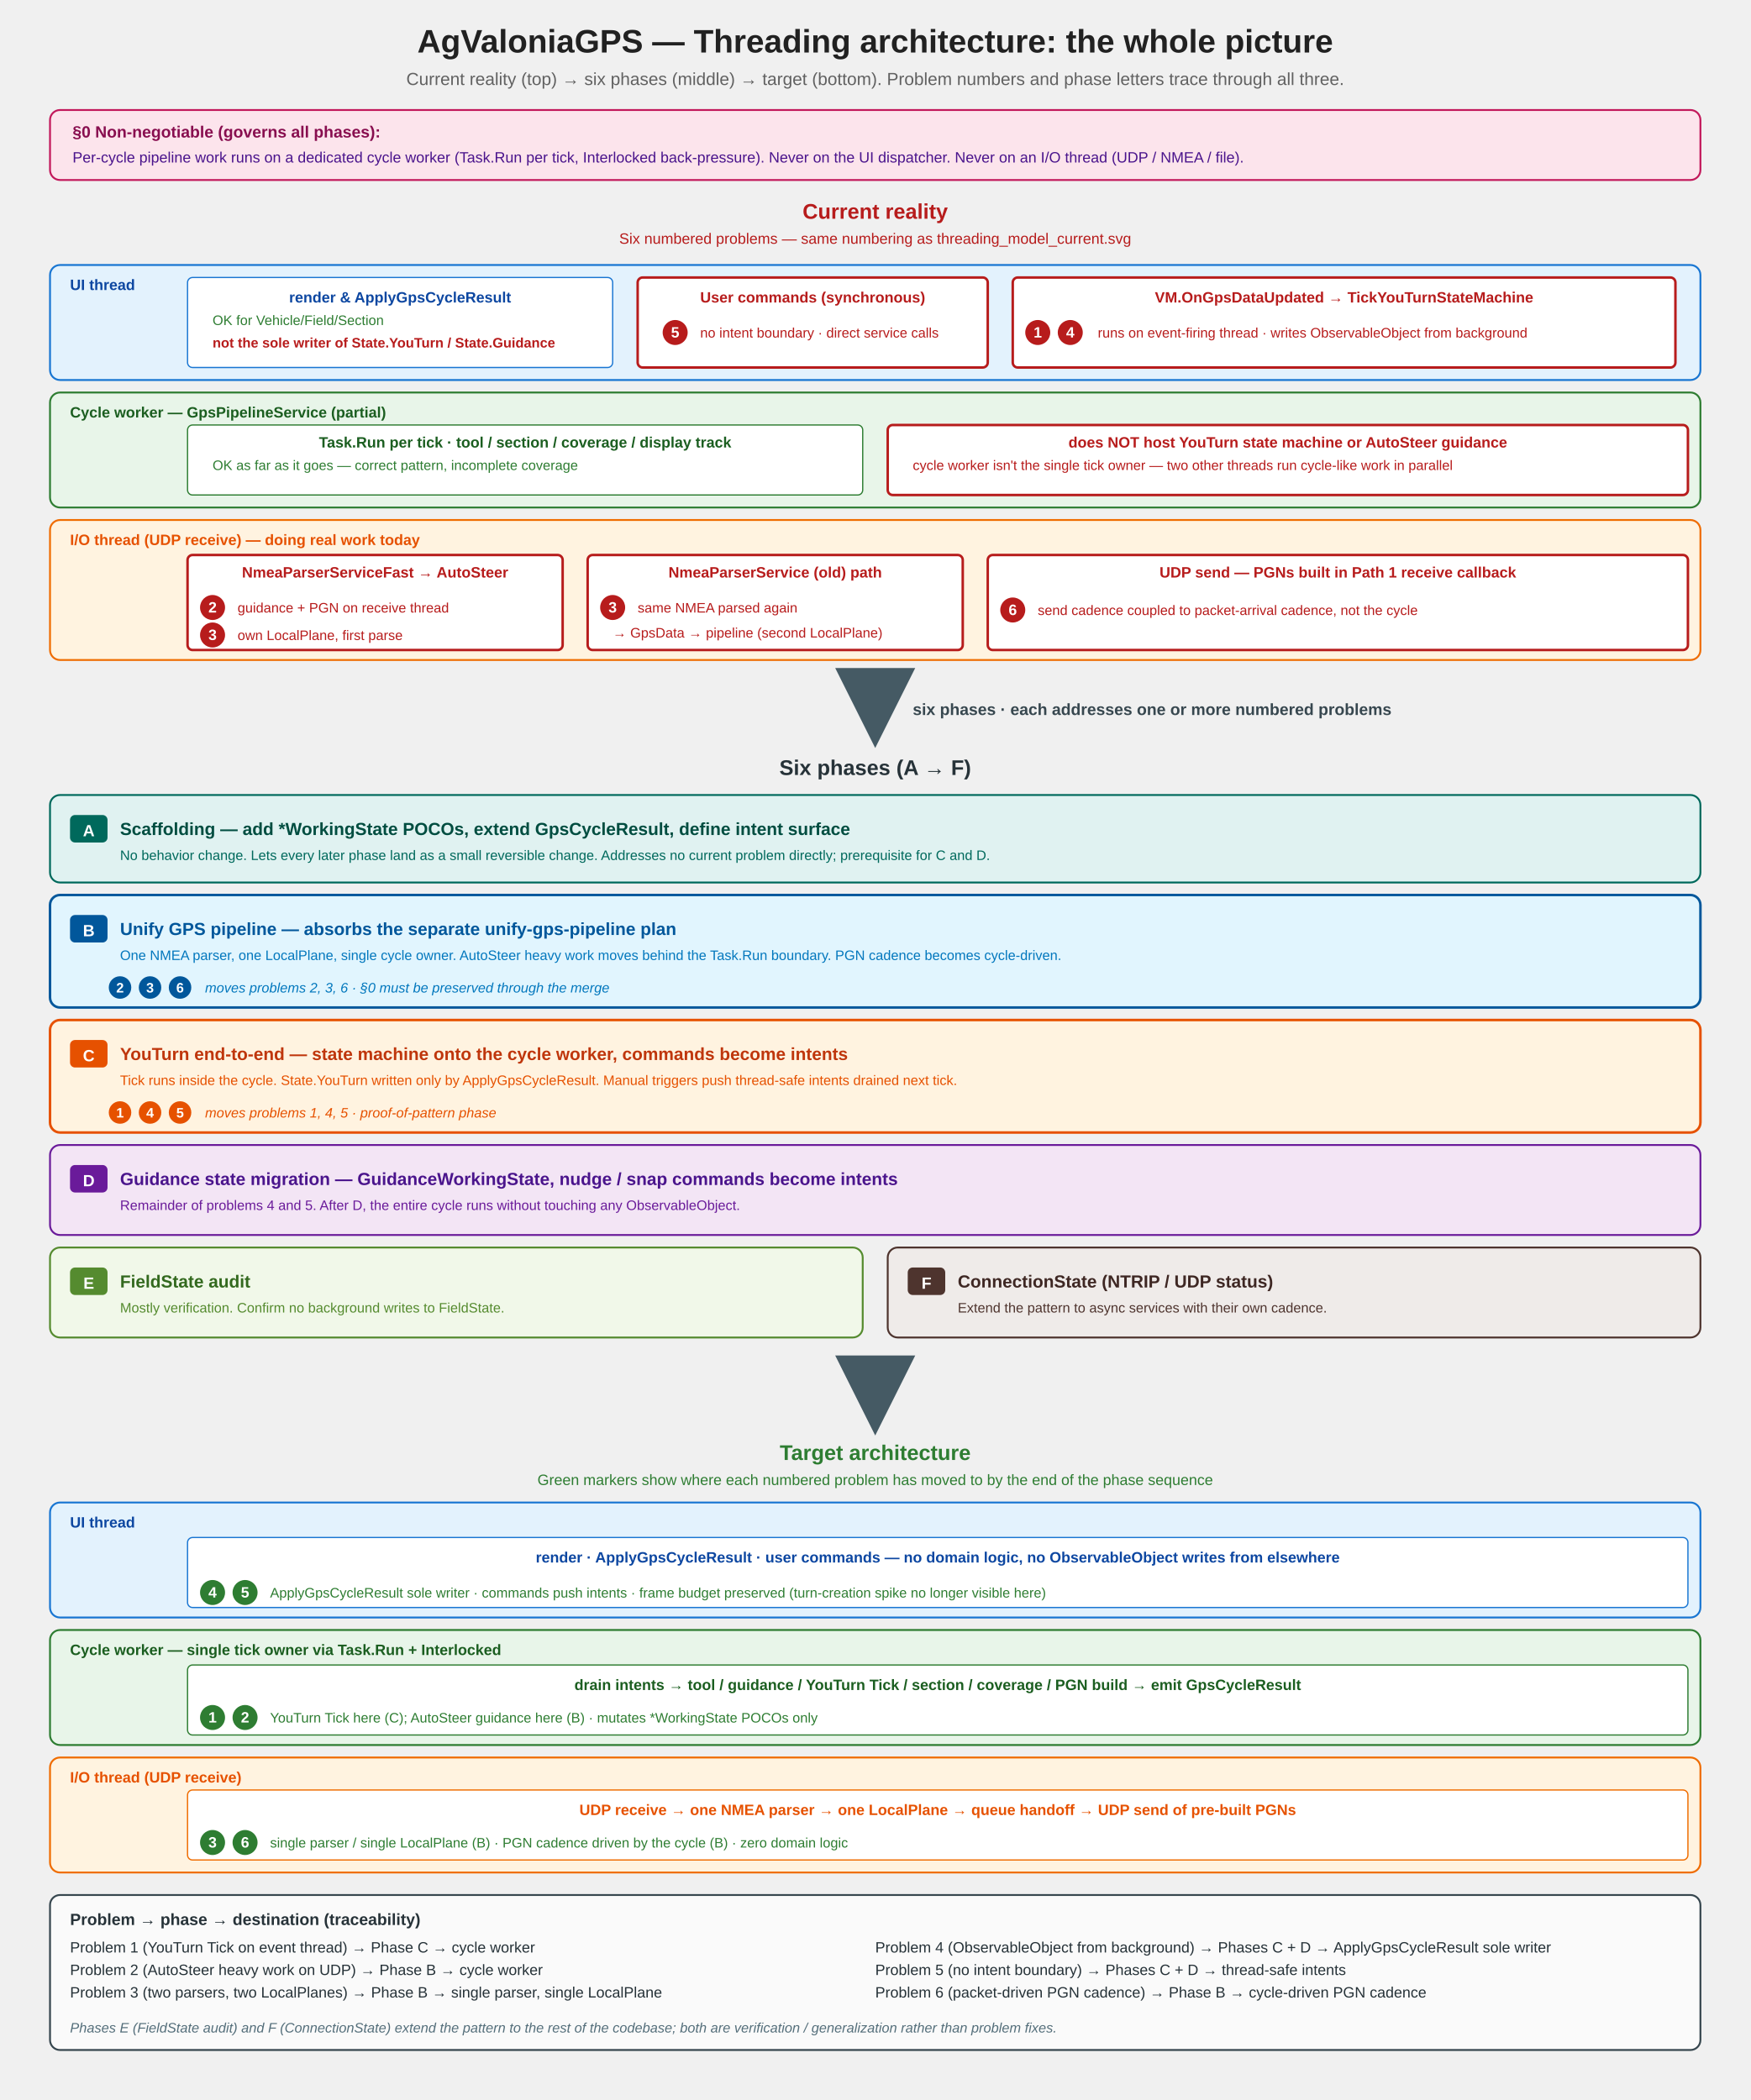
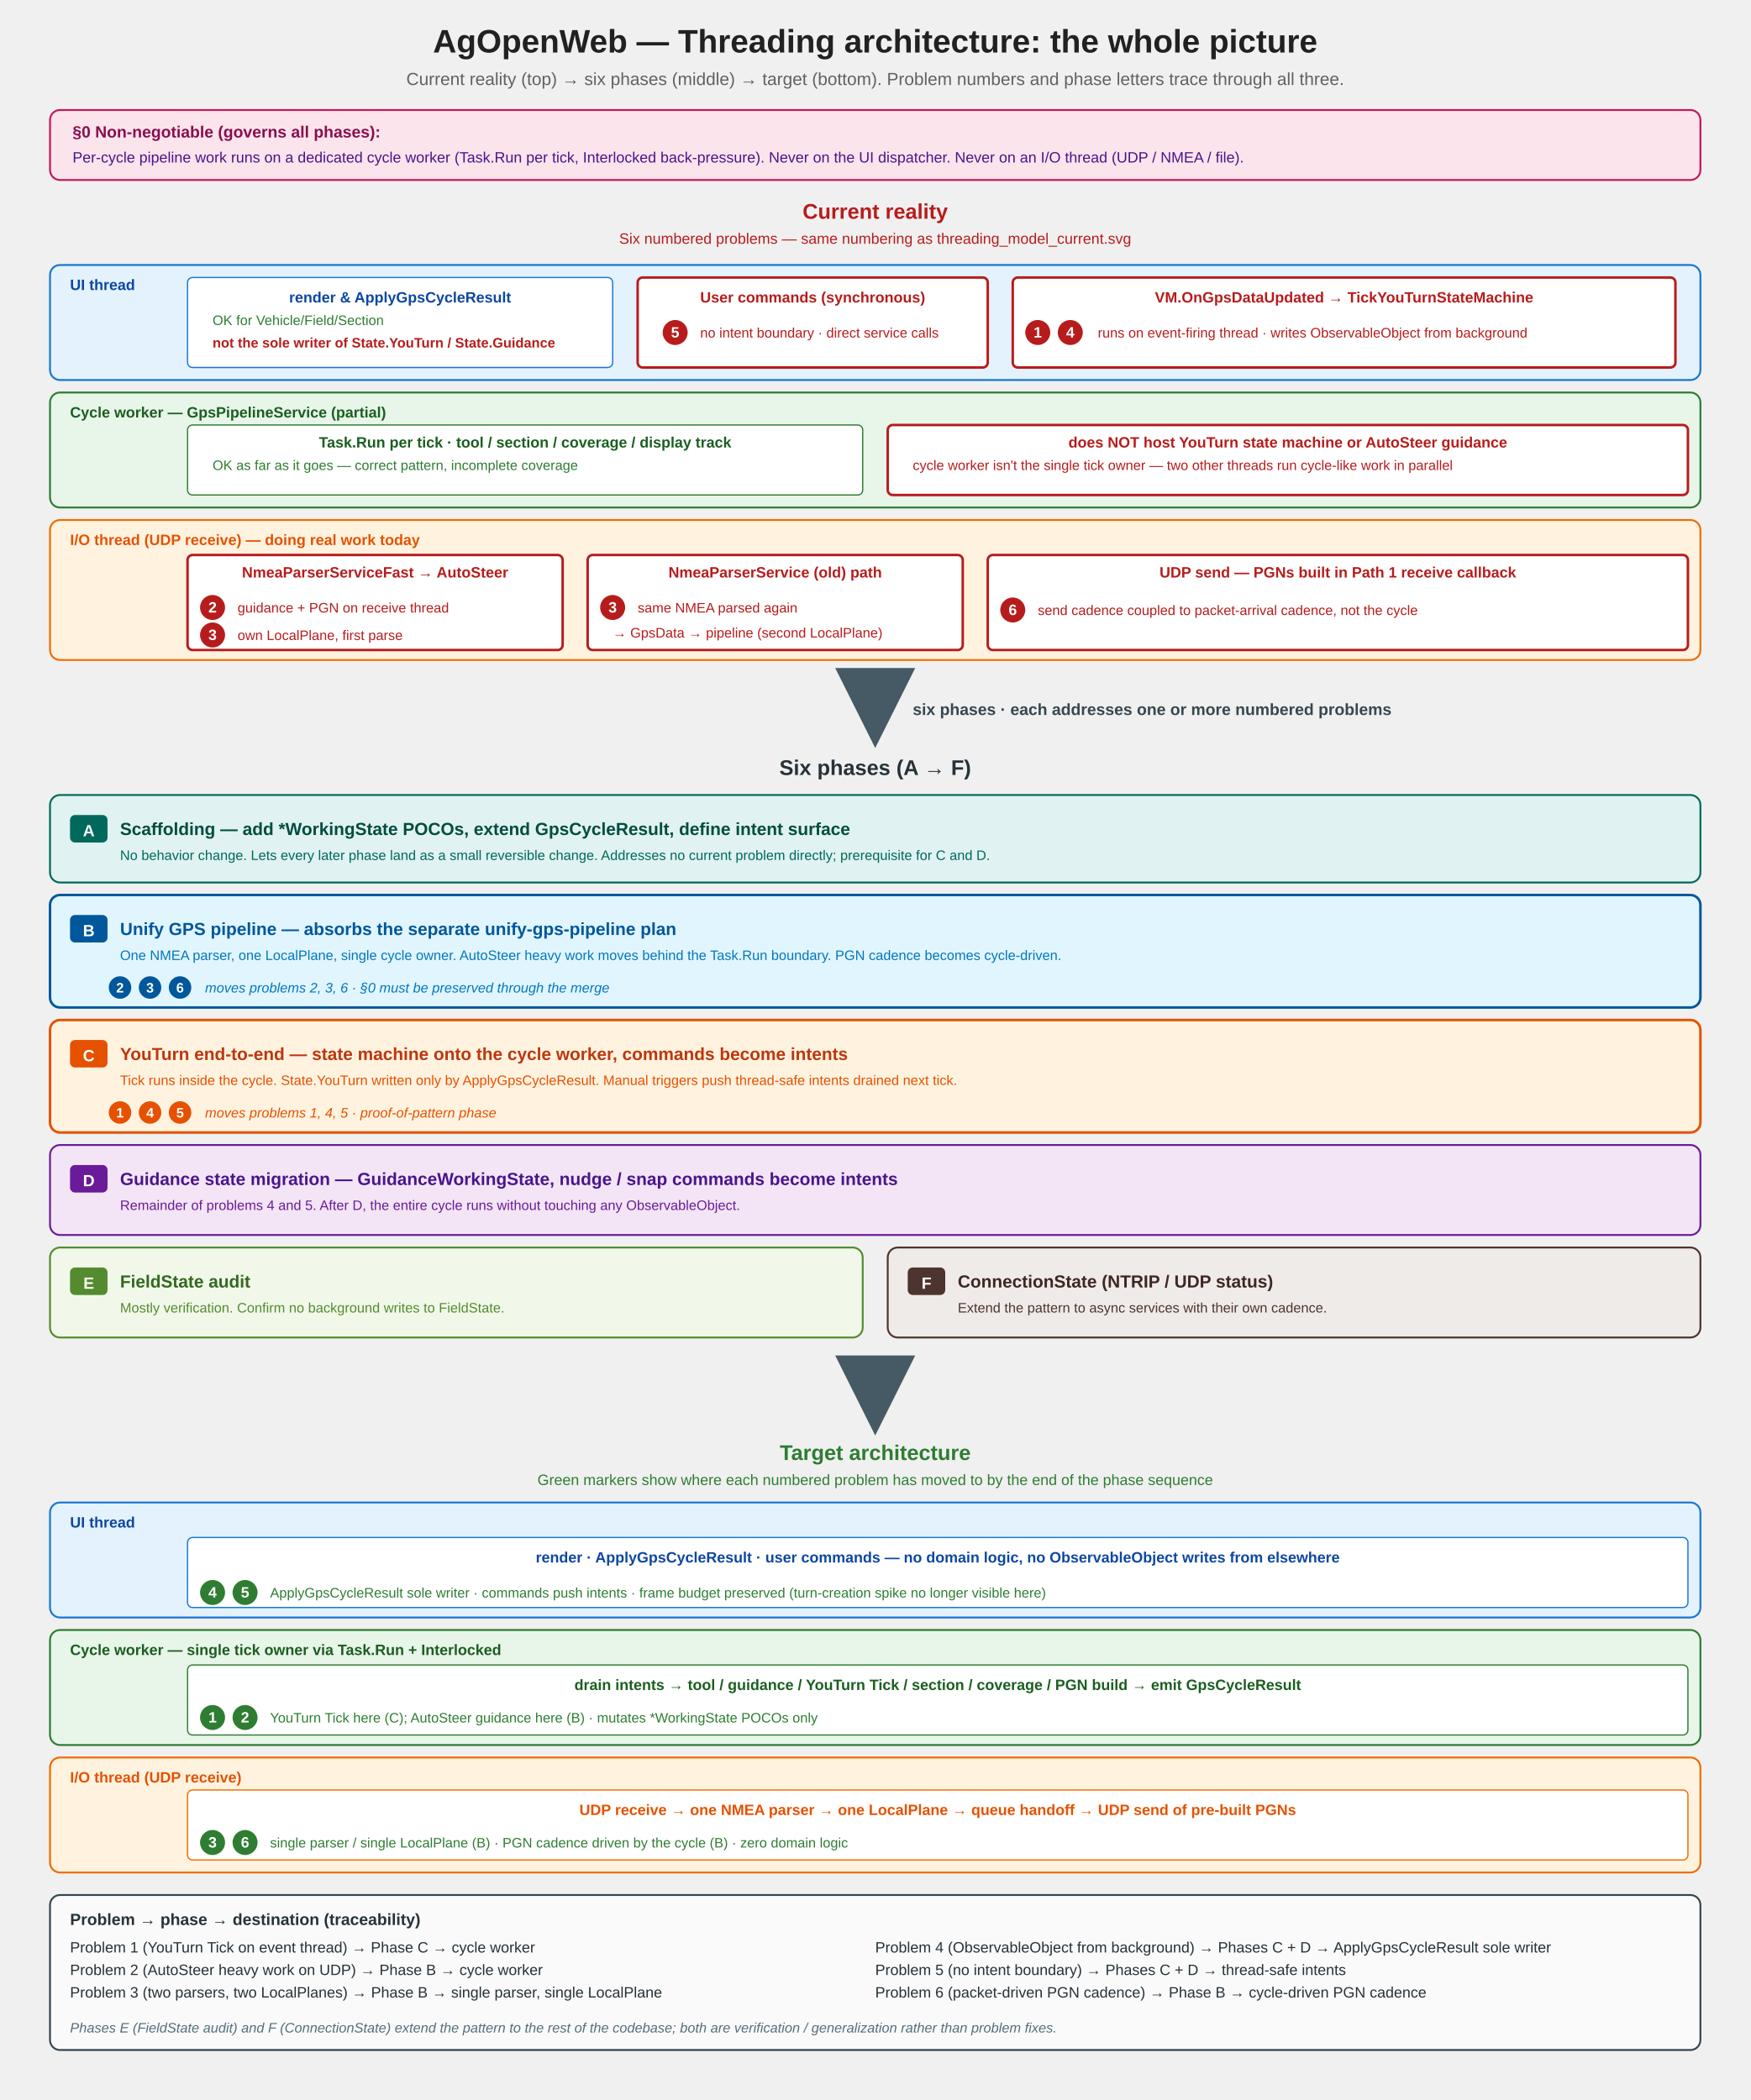
<svg xmlns="http://www.w3.org/2000/svg" viewBox="0 0 1400 1680" font-family="system-ui, -apple-system, Segoe UI, Arial, sans-serif">
  <defs>
    <marker id="arrow" viewBox="0 0 10 10" refX="9" refY="5" markerWidth="10" markerHeight="10" orient="auto-start-reverse">
      <path d="M0,0 L10,5 L0,10 z" fill="#333" />
    </marker>
    <marker id="arrow-big" viewBox="0 0 10 10" refX="9" refY="5" markerWidth="16" markerHeight="16" orient="auto-start-reverse">
      <path d="M0,0 L10,5 L0,10 z" fill="#455a64" />
    </marker>
  </defs>
-   <text x="700" y="42" text-anchor="middle" font-size="26" font-weight="700" fill="#212121">AgValoniaGPS — Threading architecture: the whole picture</text>
+   <text x="700" y="42" text-anchor="middle" font-size="26" font-weight="700" fill="#212121">AgOpenWeb — Threading architecture: the whole picture</text>
  <text x="700" y="68" text-anchor="middle" font-size="14" fill="#616161">Current reality (top) → six phases (middle) → target (bottom). Problem numbers and phase letters trace through all three.</text>
  <rect x="40" y="88" width="1320" height="56" fill="#fce4ec" stroke="#c2185b" stroke-width="1.5" rx="8" />
  <text x="58" y="110" font-size="13" font-weight="700" fill="#880e4f">§0 Non-negotiable (governs all phases):</text>
  <text x="58" y="130" font-size="12" fill="#4a148c">Per-cycle pipeline work runs on a dedicated cycle worker (Task.Run per tick, Interlocked back-pressure). Never on the UI dispatcher. Never on an I/O thread (UDP / NMEA / file).</text>
  <text x="700" y="175" text-anchor="middle" font-size="17" font-weight="700" fill="#b71c1c">Current reality</text>
  <text x="700" y="195" text-anchor="middle" font-size="12" fill="#b71c1c">Six numbered problems — same numbering as threading_model_current.svg</text>
  <rect x="40" y="212" width="1320" height="92" fill="#e3f2fd" stroke="#1976d2" stroke-width="1.5" rx="8" />
  <text x="56" y="232" font-size="12" font-weight="700" fill="#0d47a1">UI thread</text>
  <rect x="150" y="222" width="340" height="72" fill="#ffffff" stroke="#1976d2" stroke-width="1" rx="4" />
  <text x="320" y="242" text-anchor="middle" font-size="12" font-weight="600" fill="#0d47a1">render &amp; ApplyGpsCycleResult</text>
  <text x="170" y="260" font-size="11" fill="#2e7d32">OK for Vehicle/Field/Section</text>
  <text x="170" y="278" font-size="11" fill="#b71c1c" font-weight="700">not the sole writer of State.YouTurn / State.Guidance</text>
  <rect x="510" y="222" width="280" height="72" fill="#ffffff" stroke="#b71c1c" stroke-width="2" rx="4" />
  <text x="650" y="242" text-anchor="middle" font-size="12" font-weight="700" fill="#b71c1c">User commands (synchronous)</text>
  <circle cx="540" cy="266" r="10" fill="#b71c1c" />
  <text x="540" y="270" text-anchor="middle" font-size="12" font-weight="700" fill="#fff">5</text>
  <text x="560" y="270" font-size="11" fill="#b71c1c">no intent boundary · direct service calls</text>
  <rect x="810" y="222" width="530" height="72" fill="#ffffff" stroke="#b71c1c" stroke-width="2" rx="4" />
  <text x="1075" y="242" text-anchor="middle" font-size="12" font-weight="700" fill="#b71c1c">VM.OnGpsDataUpdated → TickYouTurnStateMachine</text>
  <circle cx="830" cy="266" r="10" fill="#b71c1c" />
  <text x="830" y="270" text-anchor="middle" font-size="12" font-weight="700" fill="#fff">1</text>
  <circle cx="856" cy="266" r="10" fill="#b71c1c" />
  <text x="856" y="270" text-anchor="middle" font-size="12" font-weight="700" fill="#fff">4</text>
  <text x="878" y="270" font-size="11" fill="#b71c1c">runs on event-firing thread · writes ObservableObject from background</text>
  <rect x="40" y="314" width="1320" height="92" fill="#e8f5e9" stroke="#2e7d32" stroke-width="1.5" rx="8" />
  <text x="56" y="334" font-size="12" font-weight="700" fill="#1b5e20">Cycle worker — GpsPipelineService (partial)</text>
  <rect x="150" y="340" width="540" height="56" fill="#ffffff" stroke="#2e7d32" stroke-width="1" rx="4" />
  <text x="420" y="358" text-anchor="middle" font-size="12" font-weight="600" fill="#1b5e20">Task.Run per tick · tool / section / coverage / display track</text>
  <text x="170" y="376" font-size="11" fill="#2e7d32">OK as far as it goes — correct pattern, incomplete coverage</text>
  <rect x="710" y="340" width="640" height="56" fill="#ffffff" stroke="#b71c1c" stroke-width="2" rx="4" />
  <text x="1030" y="358" text-anchor="middle" font-size="12" font-weight="700" fill="#b71c1c">does NOT host YouTurn state machine or AutoSteer guidance</text>
  <text x="730" y="376" font-size="11" fill="#b71c1c">cycle worker isn't the single tick owner — two other threads run cycle-like work in parallel</text>
  <rect x="40" y="416" width="1320" height="112" fill="#fff3e0" stroke="#ef6c00" stroke-width="1.5" rx="8" />
  <text x="56" y="436" font-size="12" font-weight="700" fill="#e65100">I/O thread (UDP receive) — doing real work today</text>
  <rect x="150" y="444" width="300" height="76" fill="#ffffff" stroke="#b71c1c" stroke-width="2" rx="4" />
  <text x="300" y="462" text-anchor="middle" font-size="12" font-weight="700" fill="#b71c1c">NmeaParserServiceFast → AutoSteer</text>
  <circle cx="170" cy="486" r="10" fill="#b71c1c" />
  <text x="170" y="490" text-anchor="middle" font-size="12" font-weight="700" fill="#fff">2</text>
  <text x="190" y="490" font-size="11" fill="#b71c1c">guidance + PGN on receive thread</text>
  <circle cx="170" cy="508" r="10" fill="#b71c1c" />
  <text x="170" y="512" text-anchor="middle" font-size="12" font-weight="700" fill="#fff">3</text>
  <text x="190" y="512" font-size="11" fill="#b71c1c">own LocalPlane, first parse</text>
  <rect x="470" y="444" width="300" height="76" fill="#ffffff" stroke="#b71c1c" stroke-width="2" rx="4" />
  <text x="620" y="462" text-anchor="middle" font-size="12" font-weight="700" fill="#b71c1c">NmeaParserService (old) path</text>
  <circle cx="490" cy="486" r="10" fill="#b71c1c" />
  <text x="490" y="490" text-anchor="middle" font-size="12" font-weight="700" fill="#fff">3</text>
  <text x="510" y="490" font-size="11" fill="#b71c1c">same NMEA parsed again</text>
  <text x="490" y="510" font-size="11" fill="#b71c1c">→ GpsData → pipeline (second LocalPlane)</text>
  <rect x="790" y="444" width="560" height="76" fill="#ffffff" stroke="#b71c1c" stroke-width="2" rx="4" />
  <text x="1070" y="462" text-anchor="middle" font-size="12" font-weight="700" fill="#b71c1c">UDP send — PGNs built in Path 1 receive callback</text>
  <circle cx="810" cy="488" r="10" fill="#b71c1c" />
  <text x="810" y="492" text-anchor="middle" font-size="12" font-weight="700" fill="#fff">6</text>
  <text x="830" y="492" font-size="11" fill="#b71c1c">send cadence coupled to packet-arrival cadence, not the cycle</text>
  <line x1="700" y1="540" x2="700" y2="592" stroke="#455a64" stroke-width="4" marker-end="url(#arrow-big)" />
  <text x="730" y="572" font-size="13" font-weight="700" fill="#37474f">six phases · each addresses one or more numbered problems</text>
  <text x="700" y="620" text-anchor="middle" font-size="17" font-weight="700" fill="#263238">Six phases (A → F)</text>
  <rect x="40" y="636" width="1320" height="70" fill="#e0f2f1" stroke="#00695c" stroke-width="1.5" rx="8" />
  <rect x="56" y="652" width="30" height="22" fill="#00695c" rx="4" />
  <text x="71" y="669" text-anchor="middle" font-size="13" font-weight="700" fill="#fff">A</text>
  <text x="96" y="668" font-size="14" font-weight="700" fill="#004d40">Scaffolding — add *WorkingState POCOs, extend GpsCycleResult, define intent surface</text>
  <text x="96" y="688" font-size="11" fill="#00695c">No behavior change. Lets every later phase land as a small reversible change. Addresses no current problem directly; prerequisite for C and D.</text>
  <rect x="40" y="716" width="1320" height="90" fill="#e1f5fe" stroke="#01579b" stroke-width="2" rx="8" />
  <rect x="56" y="732" width="30" height="22" fill="#01579b" rx="4" />
  <text x="71" y="749" text-anchor="middle" font-size="13" font-weight="700" fill="#fff">B</text>
  <text x="96" y="748" font-size="14" font-weight="700" fill="#01579b">Unify GPS pipeline — absorbs the separate unify-gps-pipeline plan</text>
  <text x="96" y="768" font-size="11" fill="#0277bd">One NMEA parser, one LocalPlane, single cycle owner. AutoSteer heavy work moves behind the Task.Run boundary. PGN cadence becomes cycle-driven.</text>
  <circle cx="96" cy="790" r="9" fill="#01579b" />
  <text x="96" y="794" text-anchor="middle" font-size="11" font-weight="700" fill="#fff">2</text>
  <circle cx="120" cy="790" r="9" fill="#01579b" />
  <text x="120" y="794" text-anchor="middle" font-size="11" font-weight="700" fill="#fff">3</text>
  <circle cx="144" cy="790" r="9" fill="#01579b" />
  <text x="144" y="794" text-anchor="middle" font-size="11" font-weight="700" fill="#fff">6</text>
  <text x="164" y="794" font-size="11" font-style="italic" fill="#0277bd">moves problems 2, 3, 6 · §0 must be preserved through the merge</text>
  <rect x="40" y="816" width="1320" height="90" fill="#fff3e0" stroke="#e65100" stroke-width="2" rx="8" />
  <rect x="56" y="832" width="30" height="22" fill="#e65100" rx="4" />
  <text x="71" y="849" text-anchor="middle" font-size="13" font-weight="700" fill="#fff">C</text>
  <text x="96" y="848" font-size="14" font-weight="700" fill="#bf360c">YouTurn end-to-end — state machine onto the cycle worker, commands become intents</text>
  <text x="96" y="868" font-size="11" fill="#e65100">Tick runs inside the cycle. State.YouTurn written only by ApplyGpsCycleResult. Manual triggers push thread-safe intents drained next tick.</text>
  <circle cx="96" cy="890" r="9" fill="#e65100" />
  <text x="96" y="894" text-anchor="middle" font-size="11" font-weight="700" fill="#fff">1</text>
  <circle cx="120" cy="890" r="9" fill="#e65100" />
  <text x="120" y="894" text-anchor="middle" font-size="11" font-weight="700" fill="#fff">4</text>
  <circle cx="144" cy="890" r="9" fill="#e65100" />
  <text x="144" y="894" text-anchor="middle" font-size="11" font-weight="700" fill="#fff">5</text>
  <text x="164" y="894" font-size="11" font-style="italic" fill="#e65100">moves problems 1, 4, 5 · proof-of-pattern phase</text>
  <rect x="40" y="916" width="1320" height="72" fill="#f3e5f5" stroke="#6a1b9a" stroke-width="1.5" rx="8" />
  <rect x="56" y="932" width="30" height="22" fill="#6a1b9a" rx="4" />
  <text x="71" y="949" text-anchor="middle" font-size="13" font-weight="700" fill="#fff">D</text>
  <text x="96" y="948" font-size="14" font-weight="700" fill="#4a148c">Guidance state migration — GuidanceWorkingState, nudge / snap commands become intents</text>
  <text x="96" y="968" font-size="11" fill="#6a1b9a">Remainder of problems 4 and 5. After D, the entire cycle runs without touching any ObservableObject.</text>
  <rect x="40" y="998" width="650" height="72" fill="#f1f8e9" stroke="#558b2f" stroke-width="1.5" rx="8" />
  <rect x="56" y="1014" width="30" height="22" fill="#558b2f" rx="4" />
  <text x="71" y="1031" text-anchor="middle" font-size="13" font-weight="700" fill="#fff">E</text>
  <text x="96" y="1030" font-size="14" font-weight="700" fill="#33691e">FieldState audit</text>
  <text x="96" y="1050" font-size="11" fill="#558b2f">Mostly verification. Confirm no background writes to FieldState.</text>
  <rect x="710" y="998" width="650" height="72" fill="#efebe9" stroke="#4e342e" stroke-width="1.5" rx="8" />
  <rect x="726" y="1014" width="30" height="22" fill="#4e342e" rx="4" />
  <text x="741" y="1031" text-anchor="middle" font-size="13" font-weight="700" fill="#fff">F</text>
  <text x="766" y="1030" font-size="14" font-weight="700" fill="#3e2723">ConnectionState (NTRIP / UDP status)</text>
  <text x="766" y="1050" font-size="11" fill="#4e342e">Extend the pattern to async services with their own cadence.</text>
  <line x1="700" y1="1090" x2="700" y2="1142" stroke="#455a64" stroke-width="4" marker-end="url(#arrow-big)" />
  <text x="700" y="1168" text-anchor="middle" font-size="17" font-weight="700" fill="#2e7d32">Target architecture</text>
  <text x="700" y="1188" text-anchor="middle" font-size="12" fill="#2e7d32">Green markers show where each numbered problem has moved to by the end of the phase sequence</text>
  <rect x="40" y="1202" width="1320" height="92" fill="#e3f2fd" stroke="#1976d2" stroke-width="1.5" rx="8" />
  <text x="56" y="1222" font-size="12" font-weight="700" fill="#0d47a1">UI thread</text>
  <rect x="150" y="1230" width="1200" height="56" fill="#ffffff" stroke="#1976d2" stroke-width="1" rx="4" />
  <text x="750" y="1250" text-anchor="middle" font-size="12" font-weight="600" fill="#0d47a1">render · ApplyGpsCycleResult · user commands — no domain logic, no ObservableObject writes from elsewhere</text>
  <circle cx="170" cy="1274" r="10" fill="#2e7d32" />
  <text x="170" y="1278" text-anchor="middle" font-size="12" font-weight="700" fill="#fff">4</text>
  <circle cx="196" cy="1274" r="10" fill="#2e7d32" />
  <text x="196" y="1278" text-anchor="middle" font-size="12" font-weight="700" fill="#fff">5</text>
  <text x="216" y="1278" font-size="11" fill="#2e7d32">ApplyGpsCycleResult sole writer · commands push intents · frame budget preserved (turn-creation spike no longer visible here)</text>
  <rect x="40" y="1304" width="1320" height="92" fill="#e8f5e9" stroke="#2e7d32" stroke-width="1.5" rx="8" />
  <text x="56" y="1324" font-size="12" font-weight="700" fill="#1b5e20">Cycle worker — single tick owner via Task.Run + Interlocked</text>
  <rect x="150" y="1332" width="1200" height="56" fill="#ffffff" stroke="#2e7d32" stroke-width="1" rx="4" />
  <text x="750" y="1352" text-anchor="middle" font-size="12" font-weight="600" fill="#1b5e20">drain intents → tool / guidance / YouTurn Tick / section / coverage / PGN build → emit GpsCycleResult</text>
  <circle cx="170" cy="1374" r="10" fill="#2e7d32" />
  <text x="170" y="1378" text-anchor="middle" font-size="12" font-weight="700" fill="#fff">1</text>
  <circle cx="196" cy="1374" r="10" fill="#2e7d32" />
  <text x="196" y="1378" text-anchor="middle" font-size="12" font-weight="700" fill="#fff">2</text>
  <text x="216" y="1378" font-size="11" fill="#2e7d32">YouTurn Tick here (C); AutoSteer guidance here (B) · mutates *WorkingState POCOs only</text>
  <rect x="40" y="1406" width="1320" height="92" fill="#fff3e0" stroke="#ef6c00" stroke-width="1.5" rx="8" />
  <text x="56" y="1426" font-size="12" font-weight="700" fill="#e65100">I/O thread (UDP receive)</text>
  <rect x="150" y="1432" width="1200" height="56" fill="#ffffff" stroke="#ef6c00" stroke-width="1" rx="4" />
  <text x="750" y="1452" text-anchor="middle" font-size="12" font-weight="600" fill="#e65100">UDP receive → one NMEA parser → one LocalPlane → queue handoff → UDP send of pre-built PGNs</text>
  <circle cx="170" cy="1474" r="10" fill="#2e7d32" />
  <text x="170" y="1478" text-anchor="middle" font-size="12" font-weight="700" fill="#fff">3</text>
  <circle cx="196" cy="1474" r="10" fill="#2e7d32" />
  <text x="196" y="1478" text-anchor="middle" font-size="12" font-weight="700" fill="#fff">6</text>
  <text x="216" y="1478" font-size="11" fill="#2e7d32">single parser / single LocalPlane (B) · PGN cadence driven by the cycle (B) · zero domain logic</text>
  <rect x="40" y="1516" width="1320" height="124" fill="#fafafa" stroke="#37474f" stroke-width="1.5" rx="8" />
  <text x="56" y="1540" font-size="13" font-weight="700" fill="#263238">Problem → phase → destination (traceability)</text>
  <text x="56" y="1562" font-size="12" fill="#263238">  Problem 1 (YouTurn Tick on event thread) → Phase C → cycle worker</text>
  <text x="56" y="1580" font-size="12" fill="#263238">  Problem 2 (AutoSteer heavy work on UDP) → Phase B → cycle worker</text>
  <text x="56" y="1598" font-size="12" fill="#263238">  Problem 3 (two parsers, two LocalPlanes) → Phase B → single parser, single LocalPlane</text>
  <text x="700" y="1562" font-size="12" fill="#263238">  Problem 4 (ObservableObject from background) → Phases C + D → ApplyGpsCycleResult sole writer</text>
  <text x="700" y="1580" font-size="12" fill="#263238">  Problem 5 (no intent boundary) → Phases C + D → thread-safe intents</text>
  <text x="700" y="1598" font-size="12" fill="#263238">  Problem 6 (packet-driven PGN cadence) → Phase B → cycle-driven PGN cadence</text>
  <text x="56" y="1626" font-size="11" font-style="italic" fill="#546e7a">Phases E (FieldState audit) and F (ConnectionState) extend the pattern to the rest of the codebase; both are verification / generalization rather than problem fixes.</text>
</svg>
